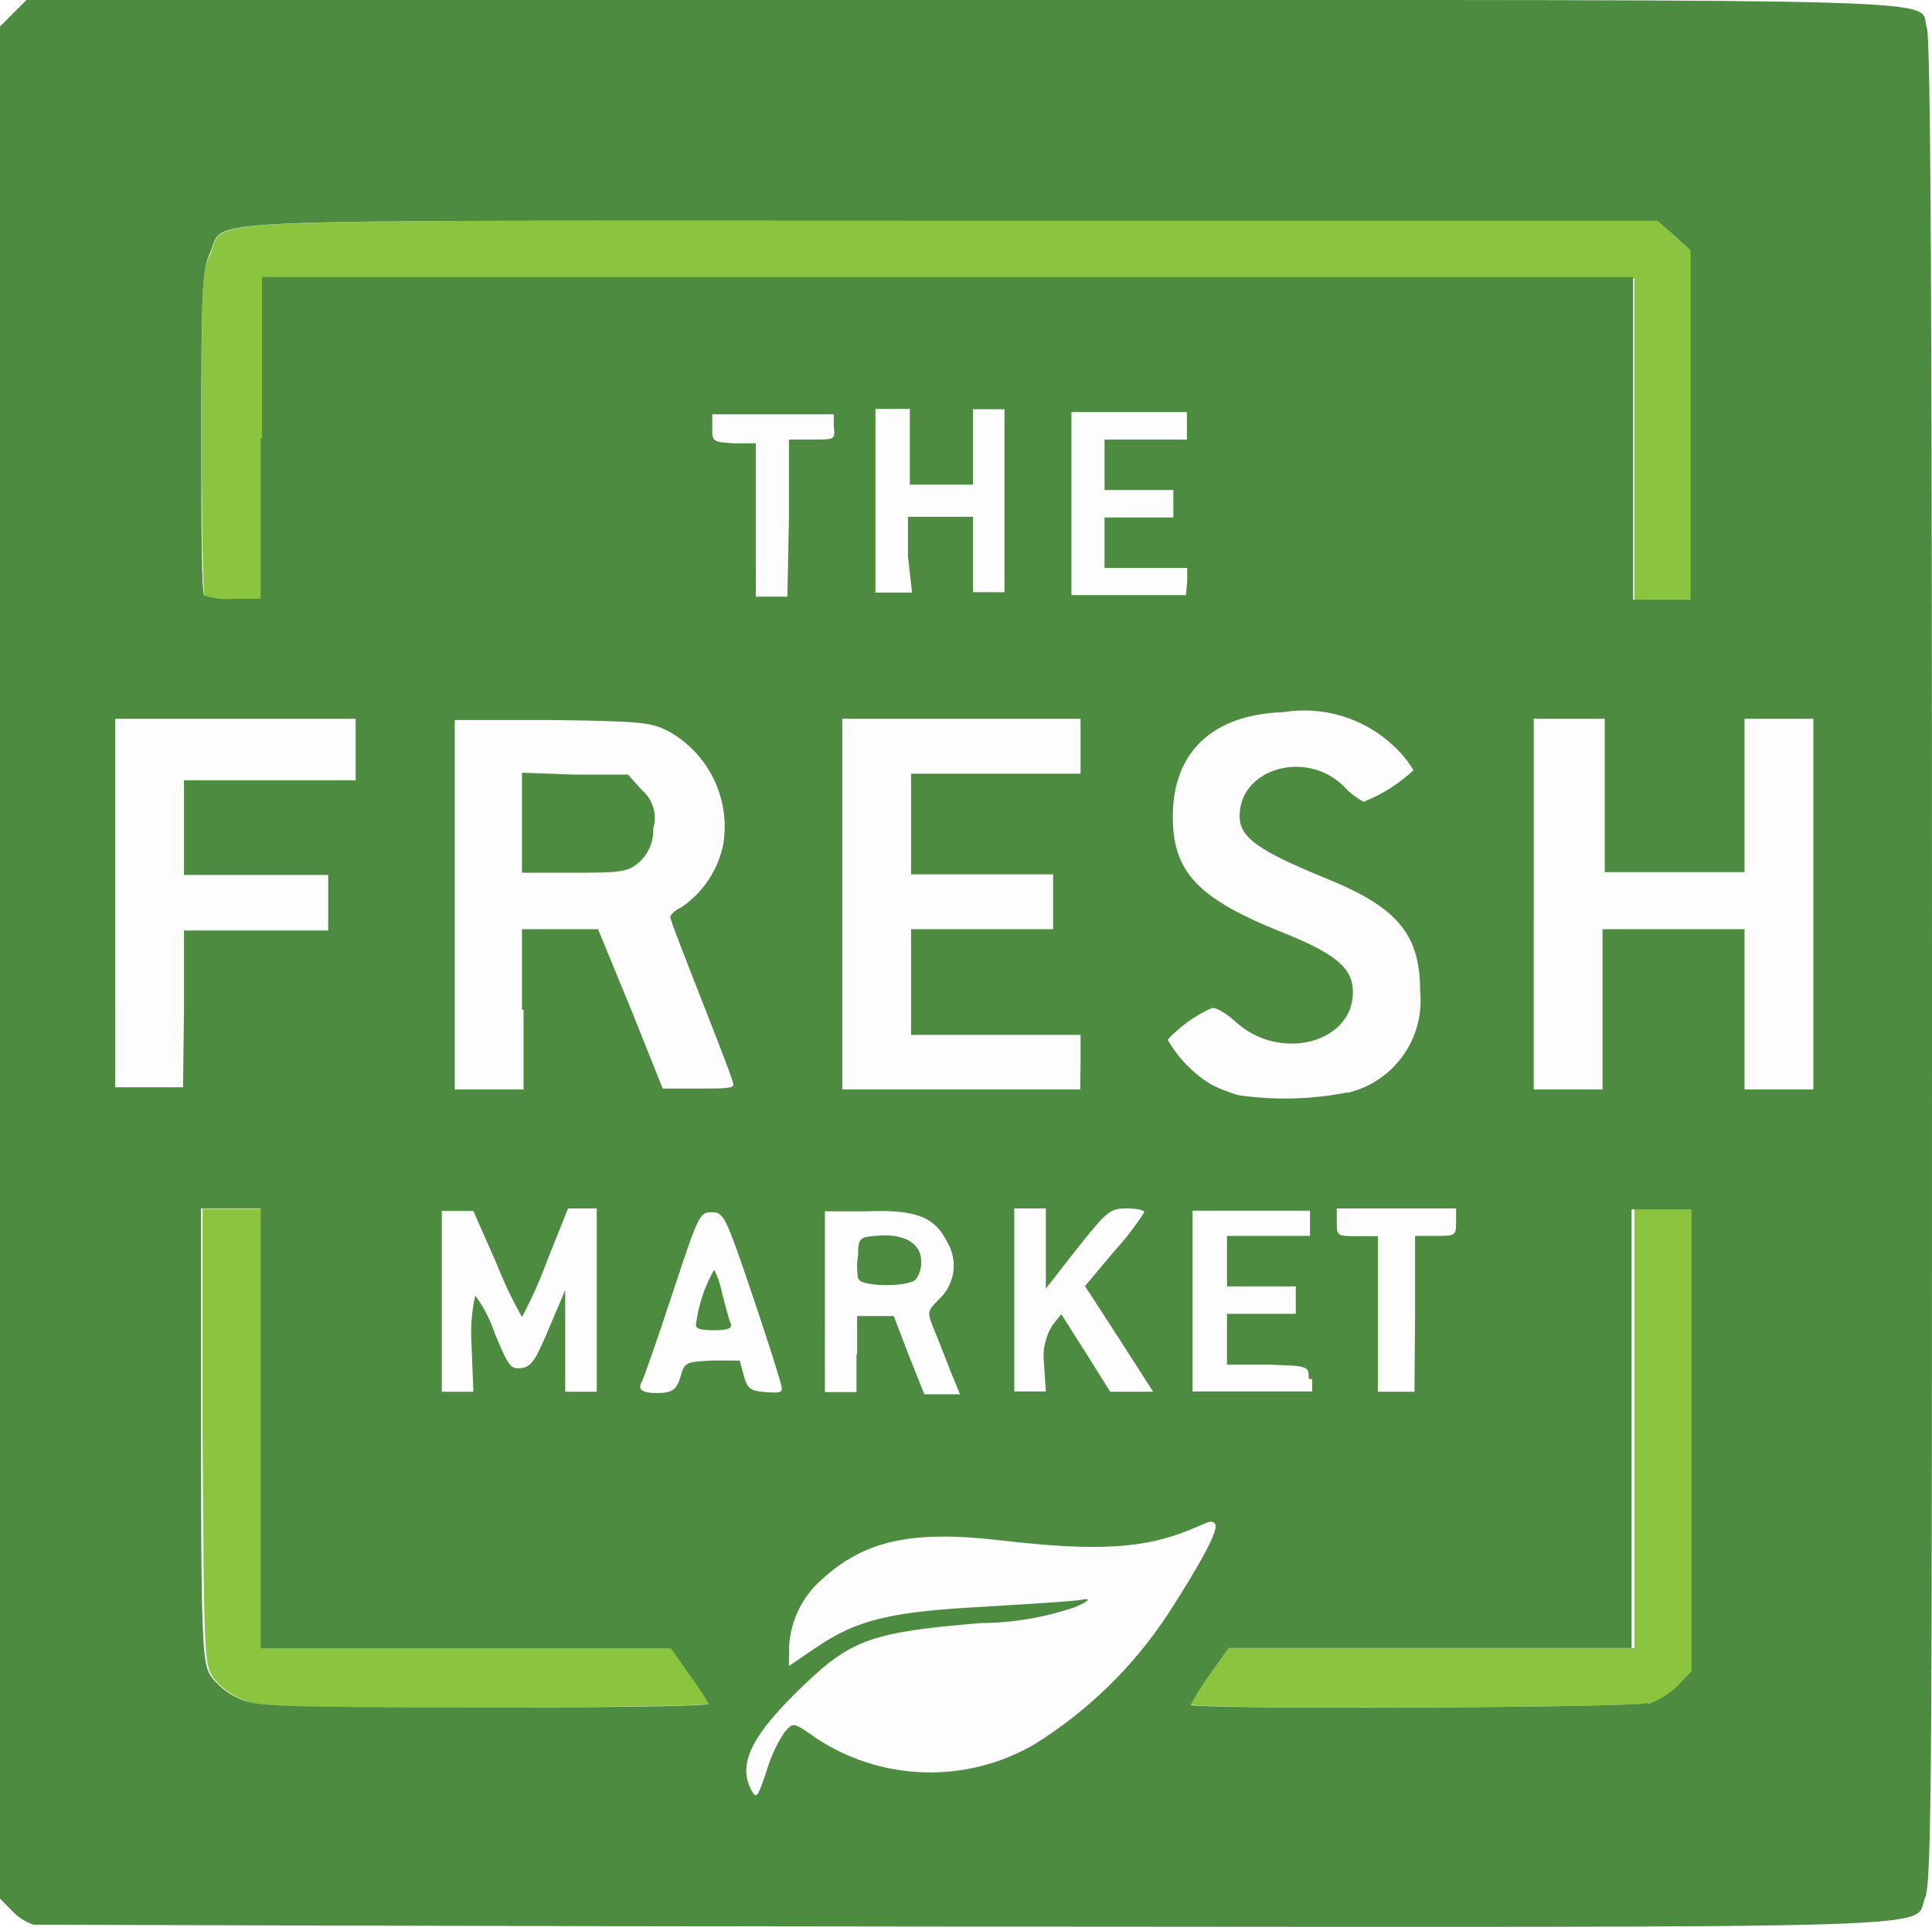
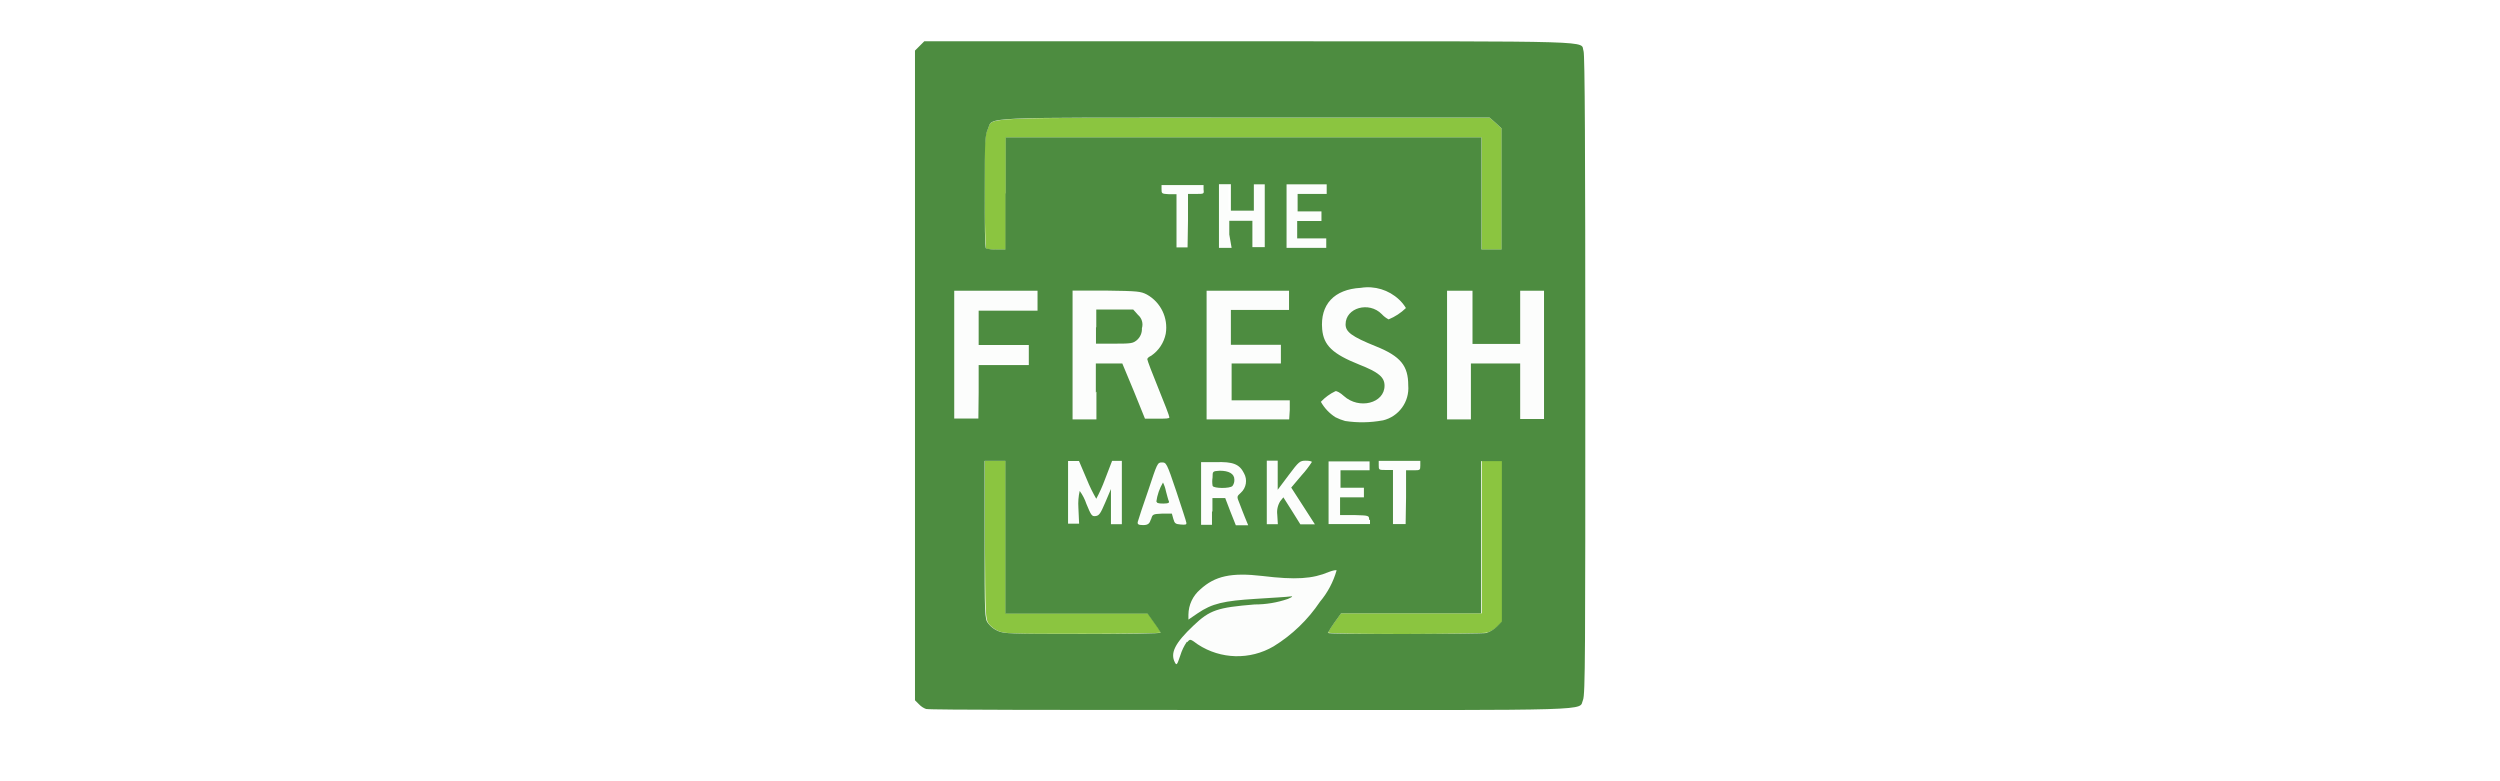
- <svg xmlns="http://www.w3.org/2000/svg" viewBox="0 0 61.22 61.07">
+ <svg xmlns="http://www.w3.org/2000/svg" viewBox="0 0 171.97 53.72">
  <defs>
-     <style>.cls-1{fill:#fcfdfc;}.cls-2{fill:#8bc540;}.cls-3{fill:#4d8c40;}</style>
+     <style>.cls-1{fill:#fcfdfc;}.cls-2{fill:#8bc540;}.cls-3{fill:#4d8c40;}.cls-4{fill:none;}</style>
  </defs>
  <g id="Layer_2" data-name="Layer 2">
    <g id="Layer_1-2" data-name="Layer 1">
-       <path class="cls-1" d="M23.79,56.74c-.45-.86,0-1.77,1.7-3.37C27,52,27.68,51.72,31.06,51.45a9.35,9.35,0,0,0,3-.51c.54-.26.57-.29.2-.23s-1.61.13-3.06.22c-3,.16-4.06.41-5.38,1.31L25,52.8l0-.45a3.05,3.05,0,0,1,1.07-2.29c1.35-1.25,2.84-1.57,5.67-1.23,3.06.36,4.6.26,6.09-.38.35-.15.65-.2.7-.13S38,49.63,37,51.17a13.78,13.78,0,0,1-4.24,4.08,6.56,6.56,0,0,1-6.92-.17c-.71-.52-.71-.52-1-.22a4.54,4.54,0,0,0-.59,1.25c-.29.87-.33.93-.49.64ZM14,41.25l0-2.87h1l.73,1.71a13.52,13.52,0,0,0,.81,1.7A13.56,13.56,0,0,0,17.32,40L18,38.3h1v5.8H18l0-1.61,0-1.61L17.4,42.1c-.44,1-.58,1.2-.88,1.25s-.41-.06-.84-1.12a4.18,4.18,0,0,0-.61-1.18,5.35,5.35,0,0,0-.12,1.52v1.52h-1l0-2.86Zm6.43,2.54c.06-.19.49-1.48,1-2.87.81-2.45.86-2.54,1.23-2.54s.42.09,1.31,2.68c.51,1.48.91,2.77.91,2.87s-.15.17-.52.15-.57-.1-.68-.52l-.13-.48-.88,0c-.86,0-.88.06-1,.52s-.17.46-.7.46S20.3,44.08,20.38,43.79ZM23.15,42c-.06-.13-.16-.54-.26-.91-.23-1-.33-1-.61,0-.32,1.18-.32,1.19.36,1.19.49,0,.58,0,.51-.23Zm3-.74,0-2.87,1.31,0c1.58,0,2.18.19,2.58,1a1.45,1.45,0,0,1-.29,1.8c-.36.33-.36.35-.12,1,.13.35.38.93.52,1.32l.28.68H29.34l-.49-1.23-.48-1.25-.58,0-.58,0,0,1.2,0,1.19h-1ZM29,40.59a.92.92,0,0,0,.17-.58c0-.55-.52-.87-1.33-.81-.61,0-.62.06-.67.61-.07.87,0,1,.88,1A1.87,1.87,0,0,0,29,40.59Zm3.08.61V38.3h1l0,1.26,0,1.28,1-1.28c.94-1.19,1-1.26,1.57-1.26.3,0,.55,0,.55.12a9.06,9.06,0,0,1-.94,1.22l-.94,1.12,1.09,1.68,1.07,1.67H35.18l-.77-1.23-.78-1.23-.28.35a1.86,1.86,0,0,0-.28,1.23v.88h-1Zm5.69,0,0-2.87h3.63l0,.41,0,.39H38.88v1.6h2.18v.87H38.88v1.58l1.28,0c1.26,0,1.26,0,1.31.45l0,.39H37.72Zm5.92.39V39.17H43c-.62,0-.65,0-.65-.44V38.3h3.77v.44c0,.42,0,.44-.65.44h-.65v4.93H43.67Zm-4.42-6.95a4.85,4.85,0,0,1-.88-.35A4,4,0,0,1,37,32.93a4.42,4.42,0,0,1,1.39-1c.12,0,.45.15.77.44,1.39,1.26,3.71.67,3.71-.94,0-.78-.55-1.23-2.31-1.93-2.42-1-3.25-1.74-3.38-3.22-.2-2.26,1.09-3.66,3.53-3.79a4.13,4.13,0,0,1,3.48,1.06,3.52,3.52,0,0,1,.64.78,5,5,0,0,1-1.58,1,2.26,2.26,0,0,1-.62-.48,2,2,0,0,0-3,.09,1.17,1.17,0,0,0,.07,1.6,6.69,6.69,0,0,0,2.42,1.26c2.23.91,2.93,1.77,2.93,3.55a3,3,0,0,1-2.32,3.21,10.29,10.29,0,0,1-3.47.07Zm-35.59-6,0-5.85,3.82,0,3.8,0v1.74l-2.71,0-2.73,0v3l2.29,0,2.28,0v1.71l-2.28,0-2.29,0,0,2.51,0,2.5H3.63Zm10.71-.06V22.76l3.09,0c2.86,0,3.12.07,3.69.36a3.46,3.46,0,0,1,1.73,3.57,3.18,3.18,0,0,1-1.32,2c-.2.09-.36.23-.36.32s.46,1.28,1,2.64,1,2.58,1,2.67-.36.15-1.12.12l-1.12,0L20,32l-1-2.51H16.54v5.08H14.36Zm5.89-1.26a1.36,1.36,0,0,0,.45-1.07,1.16,1.16,0,0,0-.36-1.22l-.44-.49-1.68,0-1.68-.06v3.22h1.65c1.54,0,1.7,0,2.06-.33Zm6.44,1.28V22.78h7.54v1.74H28.87v3.19h4.5v1.74h-4.5v3.34h5.37v1.74H26.69Zm21.91,0V22.78h2.18l0,2.44,0,2.42H55.2l0-2.42,0-2.44h2.18V34.53H55.28V29.45h-4.5v5.08H48.6ZM23.91,16.44l0-2.44-.68,0c-.67,0-.7-.06-.7-.48V13l1.93,0,1.92,0,0,.41c0,.38,0,.39-.68.39H25v4.93h-1Zm3.66-.49V13l.55,0,.54,0,0,1.2,0,1.2,1,0,1,0,0-1.19,0-1.2h1v5.8h-1l0-1.19,0-1.2-1,0-1.06,0v2.48H27.57Zm6.38,0v-2.9h3.63v.87H35v1.6h2.18v.87H35V18h2.61v.87H33.95Z" />
-       <path class="cls-2" d="M7.62,53.84a2.23,2.23,0,0,1-.87-.68c-.28-.41-.29-.75-.33-7.63l0-7.22h1.9V52.23h13l.58.83a10.81,10.81,0,0,1,.62.93c0,.07-3.16.12-7.11.12C8.72,54.12,8.15,54.09,7.62,53.84Zm30.1.19a9.53,9.53,0,0,1,.59-.94l.61-.86H51.79V38.3h1.9l0,7.31,0,7.33-.42.44a2.57,2.57,0,0,1-.94.59c-.55.16-14.52.2-14.52.06ZM6.49,18.91c-.06,0-.1-2.38-.1-5.18,0-4.69,0-5.14.28-5.7C7.2,6.88,5.15,7,30.18,7H52.52l.55.49.54.49,0,5.54,0,5.53-.91,0-.91,0,0-5.12,0-5.11-21.73,0-21.72,0,0,5.12,0,5.11H7.43A2.63,2.63,0,0,1,6.49,18.91Z" />
-       <path class="cls-3" d="M1.06,61a1.67,1.67,0,0,1-.68-.44L0,60.17V.84L.42.42.84,0h29.7C63.31,0,60.73-.07,61.06.9c.12.32.16,9.18.16,29.6,0,25.26,0,29.2-.22,29.65-.42,1,1.9.93-30.42.91C14.52,61.05,1.23,61,1.06,61Zm23.82-6.12c.26-.3.26-.3,1,.22a6.56,6.56,0,0,0,6.92.17A13.78,13.78,0,0,0,37,51.17c1-1.54,1.62-2.67,1.51-2.86s-.35,0-.7.13c-1.49.64-3,.74-6.09.38-2.83-.33-4.32,0-5.67,1.23A3.05,3.05,0,0,0,25,52.35l0,.45.84-.57c1.32-.9,2.36-1.15,5.38-1.31,1.45-.09,2.83-.17,3.06-.22s.33,0-.2.23a9.35,9.35,0,0,1-3,.51c-3.38.28-4.09.51-5.57,1.93-1.68,1.6-2.15,2.51-1.7,3.37.16.29.2.23.49-.64a4.53,4.53,0,0,1,.59-1.25ZM22.46,54a10.79,10.79,0,0,0-.62-.93l-.58-.83h-13V38.3H6.37l0,7.22c0,6.88.06,7.22.33,7.63a2.23,2.23,0,0,0,.87.68c.54.25,1.1.28,7.73.28C19.3,54.12,22.49,54.07,22.46,54Zm29.78,0a2.57,2.57,0,0,0,.94-.59l.42-.44,0-7.33,0-7.31h-1.9V52.23H38.93l-.61.86a9.56,9.56,0,0,0-.59.94c0,.15,14,.1,14.52-.06ZM14.94,42.58a5.35,5.35,0,0,1,.12-1.52,4.18,4.18,0,0,1,.61,1.18c.44,1.06.51,1.16.84,1.12s.45-.23.88-1.25l.52-1.22,0,1.61,0,1.61h1V38.3H18L17.32,40a13.56,13.56,0,0,1-.78,1.74,13.52,13.52,0,0,1-.81-1.7L15,38.38H14l0,2.87,0,2.86h1Zm6.62,1.06c.13-.46.16-.48,1-.52l.88,0,.13.48c.12.42.2.48.68.52s.54,0,.52-.15-.41-1.39-.91-2.87c-.88-2.6-.93-2.68-1.31-2.68s-.42.09-1.23,2.54c-.46,1.39-.9,2.68-1,2.87s0,.32.48.32S21.44,44.06,21.56,43.64Zm5.6-.73,0-1.2.58,0,.58,0,.48,1.25.49,1.23h1.13l-.28-.68c-.15-.39-.39-1-.52-1.32-.25-.61-.25-.62.12-1a1.45,1.45,0,0,0,.29-1.8c-.41-.83-1-1.06-2.58-1l-1.31,0,0,2.87,0,2.86h1l0-1.19Zm5.92.3A1.86,1.86,0,0,1,33.35,42l.28-.35.78,1.23.77,1.23h1.36l-1.07-1.67-1.09-1.68.94-1.12a9.06,9.06,0,0,0,.94-1.22c0-.07-.25-.12-.55-.12-.54,0-.62.07-1.57,1.26l-1,1.28,0-1.28,0-1.26h-1v5.8h1Zm8.39.49c0-.41,0-.41-1.31-.45l-1.28,0V41.64h2.18v-.87H38.88v-1.6h2.63l0-.39,0-.41H37.79l0,2.87,0,2.86h3.79l0-.39Zm3.37-2.07V39.17h.65c.62,0,.65,0,.65-.44V38.3H42.36v.44c0,.42,0,.44.65.44h.65v4.93h1.16Zm-2.12-7A3,3,0,0,0,45,31.41c0-1.78-.7-2.64-2.93-3.55s-2.79-1.32-2.79-2c0-1.51,2.13-2.12,3.31-.93a2.26,2.26,0,0,0,.62.48,5,5,0,0,0,1.58-1,3.52,3.52,0,0,0-.64-.78,4.13,4.13,0,0,0-3.48-1.06C38.27,22.65,37,24,37.18,26.3c.13,1.48,1,2.26,3.38,3.22,1.76.7,2.31,1.15,2.31,1.93,0,1.61-2.32,2.21-3.71.94-.32-.29-.65-.48-.77-.44a4.42,4.42,0,0,0-1.39,1,4,4,0,0,0,1.36,1.41,4.85,4.85,0,0,0,.88.35A10.28,10.28,0,0,0,42.71,34.62ZM5.83,32l0-2.51,2.29,0,2.28,0V27.73l-2.28,0-2.29,0v-3l2.73,0,2.71,0V22.78l-3.8,0-3.82,0,0,5.85,0,5.83H5.8Zm10.71,0V29.45h2.41L20,32l1,2.5,1.12,0c.75,0,1.12,0,1.12-.12s-.46-1.29-1-2.67-1-2.55-1-2.64.16-.23.36-.32a3.18,3.18,0,0,0,1.32-2,3.46,3.46,0,0,0-1.73-3.57c-.57-.29-.83-.32-3.69-.36l-3.09,0V34.53h2.18V32Zm17.7,1.67v-.87H28.87V29.45h4.5V27.71h-4.5V24.52h5.37V22.78H26.69V34.53h7.54ZM50.78,32V29.45h4.5v5.08h2.18V22.78H55.28l0,2.44,0,2.42H50.85l0-2.42,0-2.44H48.6V34.53h2.18ZM8.3,13.9l0-5.12,21.72,0,21.73,0,0,5.11,0,5.12.91,0,.91,0,0-5.53,0-5.54-.54-.49L52.52,7H30.18C5.15,7,7.2,6.88,6.66,8c-.25.57-.28,1-.28,5.7,0,2.8,0,5.14.1,5.18a2.63,2.63,0,0,0,.94.1h.84l0-5.11ZM25,16.4V13.93h.74c.71,0,.73,0,.68-.39l0-.41-1.92,0-1.93,0v.44c0,.42,0,.44.7.48l.68,0,0,2.44,0,2.42h1Zm3.77,1.23V16.38l1.06,0,1,0,0,1.2,0,1.19h1v-5.8h-1l0,1.2,0,1.19-1,0-1,0,0-1.2,0-1.2-.54,0-.55,0v5.82h1.16Zm8.85.8V18H35V16.4h2.18v-.87H35v-1.6h2.61v-.87H33.95v5.8h3.63Z" />
-       <path class="cls-3" d="M22.05,42a4.69,4.69,0,0,1,.58-1.76,3.07,3.07,0,0,1,.26.78c.1.38.2.78.26.91s0,.23-.51.23-.59-.07-.59-.17Zm5.14-1.48a2.32,2.32,0,0,1,0-.75c0-.55.06-.57.67-.61.81-.06,1.33.26,1.33.81a.92.92,0,0,1-.17.58c-.25.25-1.7.23-1.8,0ZM16.54,26.1V24.49l1.68.06,1.68,0,.44.49a1.16,1.16,0,0,1,.36,1.22,1.36,1.36,0,0,1-.45,1.07c-.36.3-.52.33-2.06.33H16.54V26.1Z" />
+       <path class="cls-1" d="M80.85,45.59c-.34-.64,0-1.33,1.28-2.54,1.11-1.07,1.65-1.25,4.2-1.45a7,7,0,0,0,2.29-.38c.4-.2.43-.22.15-.17s-1.21.1-2.31.16c-2.27.12-3.06.31-4.05,1l-.63.43,0-.34a2.3,2.3,0,0,1,.81-1.73c1-.94,2.14-1.18,4.27-.93,2.31.27,3.46.2,4.59-.28.26-.11.49-.15.52-.1a5.81,5.81,0,0,1-1.14,2.15,10.38,10.38,0,0,1-3.19,3.07,4.94,4.94,0,0,1-5.21-.13c-.54-.39-.54-.39-.73-.16a3.42,3.42,0,0,0-.45.94c-.22.66-.25.7-.37.48ZM73.44,33.92l0-2.16h.75L74.77,33a10.18,10.18,0,0,0,.61,1.28A10.22,10.22,0,0,0,76,33l.52-1.31h.74v4.37h-.75l0-1.21,0-1.21-.39.92c-.33.76-.44.91-.67.94s-.31,0-.63-.84a3.15,3.15,0,0,0-.46-.89,4,4,0,0,0-.09,1.15v1.15h-.76l0-2.15Zm4.84,1.91c0-.14.37-1.11.72-2.16.61-1.85.64-1.91.93-1.91s.32.07,1,2c.38,1.11.69,2.09.69,2.16s-.11.13-.39.11-.43-.08-.51-.39l-.1-.36-.67,0c-.64,0-.67,0-.76.39s-.13.35-.52.35S78.22,36,78.28,35.83Zm2.09-1.36c0-.1-.12-.4-.2-.69-.17-.74-.25-.74-.46,0-.24.89-.24.9.27.9s.44,0,.38-.17Zm2.25-.56,0-2.16,1,0c1.19,0,1.64.14,1.95.76a1.09,1.09,0,0,1-.22,1.35c-.27.25-.27.26-.09.72.1.26.28.7.39,1l.21.51H85l-.37-.93-.36-.94-.44,0-.44,0,0,.91,0,.9H82.6Zm2.14-.49a.69.69,0,0,0,.13-.44c0-.42-.39-.66-1-.61-.46,0-.47,0-.5.46-.05.66,0,.72.67.72A1.41,1.41,0,0,0,84.76,33.42Zm2.32.46V31.7h.75l0,1,0,1,.75-1c.71-.9.78-1,1.18-1,.23,0,.42,0,.42.09a6.83,6.83,0,0,1-.71.92l-.71.84.82,1.27.81,1.26h-1l-.58-.93-.59-.93-.21.26a1.4,1.4,0,0,0-.21.93v.67h-.77Zm4.28,0,0-2.16h2.73l0,.31,0,.3h-2v1.2h1.64v.66H92.21V35.4l1,0c1,0,1,0,1,.34l0,.3H91.34Zm4.46.3V32.35h-.49c-.47,0-.49,0-.49-.33V31.7h2.84V32c0,.32,0,.33-.49.33h-.49v3.72h-.87ZM92.49,29a3.66,3.66,0,0,1-.67-.26,3,3,0,0,1-1-1.06,3.33,3.33,0,0,1,1-.73c.09,0,.34.11.58.33,1,1,2.8.5,2.8-.71,0-.59-.42-.93-1.74-1.45-1.82-.72-2.45-1.31-2.55-2.43-.15-1.7.82-2.75,2.66-2.85a3.11,3.11,0,0,1,2.62.8,2.65,2.65,0,0,1,.48.59A3.75,3.75,0,0,1,95.5,22a1.7,1.7,0,0,1-.47-.36,1.51,1.51,0,0,0-2.27.07.88.88,0,0,0,.05,1.2,5,5,0,0,0,1.82,1c1.68.69,2.21,1.33,2.21,2.68a2.28,2.28,0,0,1-1.75,2.41,7.75,7.75,0,0,1-2.61.05ZM65.68,24.46l0-4.4,2.87,0,2.86,0v1.31l-2,0-2.05,0v2.29l1.73,0,1.72,0V25l-1.72,0-1.73,0,0,1.89,0,1.88H65.66Zm8.06,0V20l2.33,0c2.15,0,2.35.05,2.78.27A2.6,2.6,0,0,1,80.15,23a2.4,2.4,0,0,1-1,1.52c-.15.07-.27.17-.27.24s.35,1,.76,2,.76,1.95.76,2-.27.11-.84.09l-.84,0L78,26.92,77.2,25H75.39v3.82H73.75Zm4.44-1a1,1,0,0,0,.34-.81.87.87,0,0,0-.27-.92l-.33-.37-1.27,0-1.27,0v2.43h1.25c1.16,0,1.28,0,1.55-.25Zm4.85,1V20h5.68v1.31h-4v2.4h3.39V25H84.67v2.51h4v1.31H83Zm16.5,0V20h1.64l0,1.84,0,1.82h3.28l0-1.82,0-1.84h1.64v8.85h-1.64V25h-3.39v3.82H99.54Zm-18.6-9.2,0-1.84-.51,0c-.5,0-.52,0-.52-.36v-.33l1.45,0,1.44,0,0,.31c0,.28,0,.3-.51.3h-.56v3.72H81Zm2.75-.37V12.67l.42,0,.4,0,0,.91,0,.91.79,0,.79,0,0-.9,0-.91H87v4.37h-.75l0-.9,0-.91-.79,0-.8,0v1.87h-.87Zm4.81,0V12.68h2.73v.66h-2v1.2H90.9v.66H89.26v1.2h2v.66H88.5Z" />
+       <path class="cls-2" d="M68.66,43.4a1.68,1.68,0,0,1-.66-.51c-.21-.31-.22-.57-.25-5.75l0-5.44h1.43V42.19h9.78l.44.62a8.14,8.14,0,0,1,.47.7c0,.05-2.38.09-5.35.09C69.5,43.61,69.07,43.59,68.66,43.4Zm22.67.14a7.17,7.17,0,0,1,.45-.71l.46-.64h9.69V31.7h1.43l0,5.51,0,5.52-.32.33a1.94,1.94,0,0,1-.71.45c-.42.12-10.94.15-10.94,0ZM67.81,17.09s-.08-1.79-.08-3.9c0-3.53,0-3.87.21-4.29.4-.86-1.14-.8,17.71-.8h16.83l.42.37.4.37,0,4.17,0,4.16-.69,0-.69,0,0-3.86,0-3.85-16.37,0-16.36,0,0,3.86,0,3.85h-.63A2,2,0,0,1,67.81,17.09Z" />
+       <path class="cls-3" d="M63.73,48.78a1.26,1.26,0,0,1-.51-.33l-.28-.28V3.48l.32-.32.32-.32H85.93c24.69,0,22.74-.05,23,.68.09.24.12,6.92.12,22.29,0,19,0,22-.16,22.34-.32.75,1.43.7-22.92.69-12.1,0-22.11,0-22.24-.07Zm17.94-4.61c.2-.23.2-.23.73.16a4.94,4.94,0,0,0,5.21.13,10.38,10.38,0,0,0,3.19-3.07,5.81,5.81,0,0,0,1.14-2.15c0-.05-.26,0-.52.1-1.13.48-2.28.56-4.59.28-2.13-.25-3.26,0-4.27.93a2.3,2.3,0,0,0-.81,1.73l0,.34.63-.43c1-.68,1.78-.86,4.05-1,1.09-.07,2.13-.13,2.31-.16s.25,0-.15.17a7,7,0,0,1-2.29.38c-2.55.21-3.08.38-4.2,1.45-1.27,1.2-1.62,1.89-1.28,2.54.12.22.15.17.37-.48a3.41,3.41,0,0,1,.45-.94Zm-1.82-.64a8.13,8.13,0,0,0-.47-.7l-.44-.62H69.16V31.7H67.73l0,5.44c0,5.18,0,5.44.25,5.75a1.68,1.68,0,0,0,.66.51c.4.19.83.21,5.82.21C77.46,43.61,79.87,43.58,79.84,43.52Zm22.43,0a1.94,1.94,0,0,0,.71-.45l.32-.33,0-5.52,0-5.51h-1.43V42.19H92.25l-.46.64a7.2,7.2,0,0,0-.45.71c0,.11,10.52.08,10.94,0ZM74.18,34.92a4,4,0,0,1,.09-1.15,3.15,3.15,0,0,1,.46.89c.33.8.38.87.63.84s.34-.17.67-.94l.39-.92,0,1.21,0,1.21h.75V31.7H76.5L76,33a10.22,10.22,0,0,1-.59,1.31A10.18,10.18,0,0,1,74.77,33l-.55-1.29h-.75l0,2.16,0,2.15h.76Zm5,.8c.1-.35.12-.36.76-.39l.67,0,.1.36c.09.32.15.36.51.39s.4,0,.39-.11-.31-1-.69-2.16c-.67-2-.7-2-1-2s-.32.07-.93,1.91c-.35,1-.68,2-.72,2.16s0,.24.36.24S79.08,36,79.17,35.72Zm4.22-.55,0-.91.44,0,.44,0,.36.94.37.93h.85l-.21-.51c-.11-.3-.3-.73-.39-1-.19-.46-.19-.47.09-.72a1.09,1.09,0,0,0,.22-1.35c-.31-.62-.75-.8-1.95-.76l-1,0,0,2.16,0,2.15h.75l0-.9Zm4.46.23a1.4,1.4,0,0,1,.21-.93l.21-.26.59.93.58.93h1l-.81-1.26-.82-1.27.71-.84a6.83,6.83,0,0,0,.71-.92c0-.05-.19-.09-.42-.09-.4,0-.47.05-1.18,1l-.75,1,0-1,0-1h-.75v4.37h.76Zm6.32.37c0-.31,0-.31-1-.34l-1,0V34.21h1.64v-.66H92.21v-1.2h2l0-.3,0-.31H91.39l0,2.16,0,2.15h2.85l0-.3Zm2.54-1.56V32.35h.49c.47,0,.49,0,.49-.33V31.7H94.84V32c0,.32,0,.33.49.33h.49v3.72h.87Zm-1.6-5.29a2.28,2.28,0,0,0,1.75-2.41c0-1.34-.52-2-2.21-2.68s-2.1-1-2.1-1.52c0-1.14,1.61-1.6,2.49-.7a1.7,1.7,0,0,0,.47.36,3.75,3.75,0,0,0,1.19-.78,2.65,2.65,0,0,0-.48-.59,3.11,3.11,0,0,0-2.62-.8c-1.84.1-2.81,1.15-2.66,2.85.1,1.11.72,1.7,2.55,2.43,1.32.52,1.74.86,1.74,1.45,0,1.21-1.75,1.66-2.8.71-.24-.22-.49-.36-.58-.33a3.33,3.33,0,0,0-1,.73,3,3,0,0,0,1,1.06,3.65,3.65,0,0,0,.67.26A7.75,7.75,0,0,0,95.1,28.92ZM67.32,27l0-1.89,1.73,0,1.72,0V23.73l-1.72,0-1.73,0V21.37l2.05,0,2,0V20l-2.86,0-2.87,0,0,4.4,0,4.39H67.3Zm8.06,0V25H77.2L78,26.92l.76,1.88.84,0c.57,0,.84,0,.84-.09s-.35-1-.76-2-.76-1.92-.76-2,.12-.17.27-.24a2.4,2.4,0,0,0,1-1.52,2.6,2.6,0,0,0-1.3-2.69c-.43-.22-.62-.24-2.78-.27l-2.33,0v8.86h1.64V26.94ZM88.72,28.2v-.66h-4V25h3.39V23.72H84.67v-2.4h4V20H83v8.85h5.68Zm12.46-1.26V25h3.39v3.82h1.64V20h-1.64l0,1.84,0,1.82h-3.28l0-1.82,0-1.84H99.54v8.85h1.64Zm-32-13.63,0-3.86,16.36,0,16.37,0,0,3.85,0,3.86.69,0,.69,0,0-4.16,0-4.17-.4-.37-.42-.37H85.66c-18.85,0-17.31-.07-17.71.8-.19.43-.21.76-.21,4.29,0,2.11,0,3.87.08,3.9a2,2,0,0,0,.71.08h.63l0-3.85ZM81.72,15.2V13.34h.56c.54,0,.55,0,.51-.3l0-.31-1.44,0-1.45,0V13c0,.32,0,.33.52.36l.51,0,0,1.84,0,1.82h.76Zm2.84.93v-.94l.8,0,.79,0,0,.91,0,.9H87V12.68h-.75l0,.91,0,.9-.79,0-.79,0,0-.91,0-.91-.4,0-.42,0v4.38h.87Zm6.67.6V16.4h-2V15.2H90.9v-.66H89.26v-1.2h2v-.66H88.5v4.37h2.73Z" />
+       <path class="cls-3" d="M79.54,34.52A3.53,3.53,0,0,1,80,33.19a2.31,2.31,0,0,1,.2.59c.08.28.15.59.2.69s0,.17-.38.17-.45-.05-.45-.13Zm3.87-1.11a1.75,1.75,0,0,1,0-.57c0-.42,0-.43.5-.46.61,0,1,.2,1,.61a.69.69,0,0,1-.13.44c-.19.19-1.28.17-1.36,0Zm-8-10.89V21.29l1.27,0,1.27,0,.33.37a.87.87,0,0,1,.27.92,1,1,0,0,1-.34.81c-.27.23-.39.25-1.55.25H75.39V22.51Z" />
+       <rect class="cls-4" width="171.97" height="53.72" />
    </g>
  </g>
</svg>
